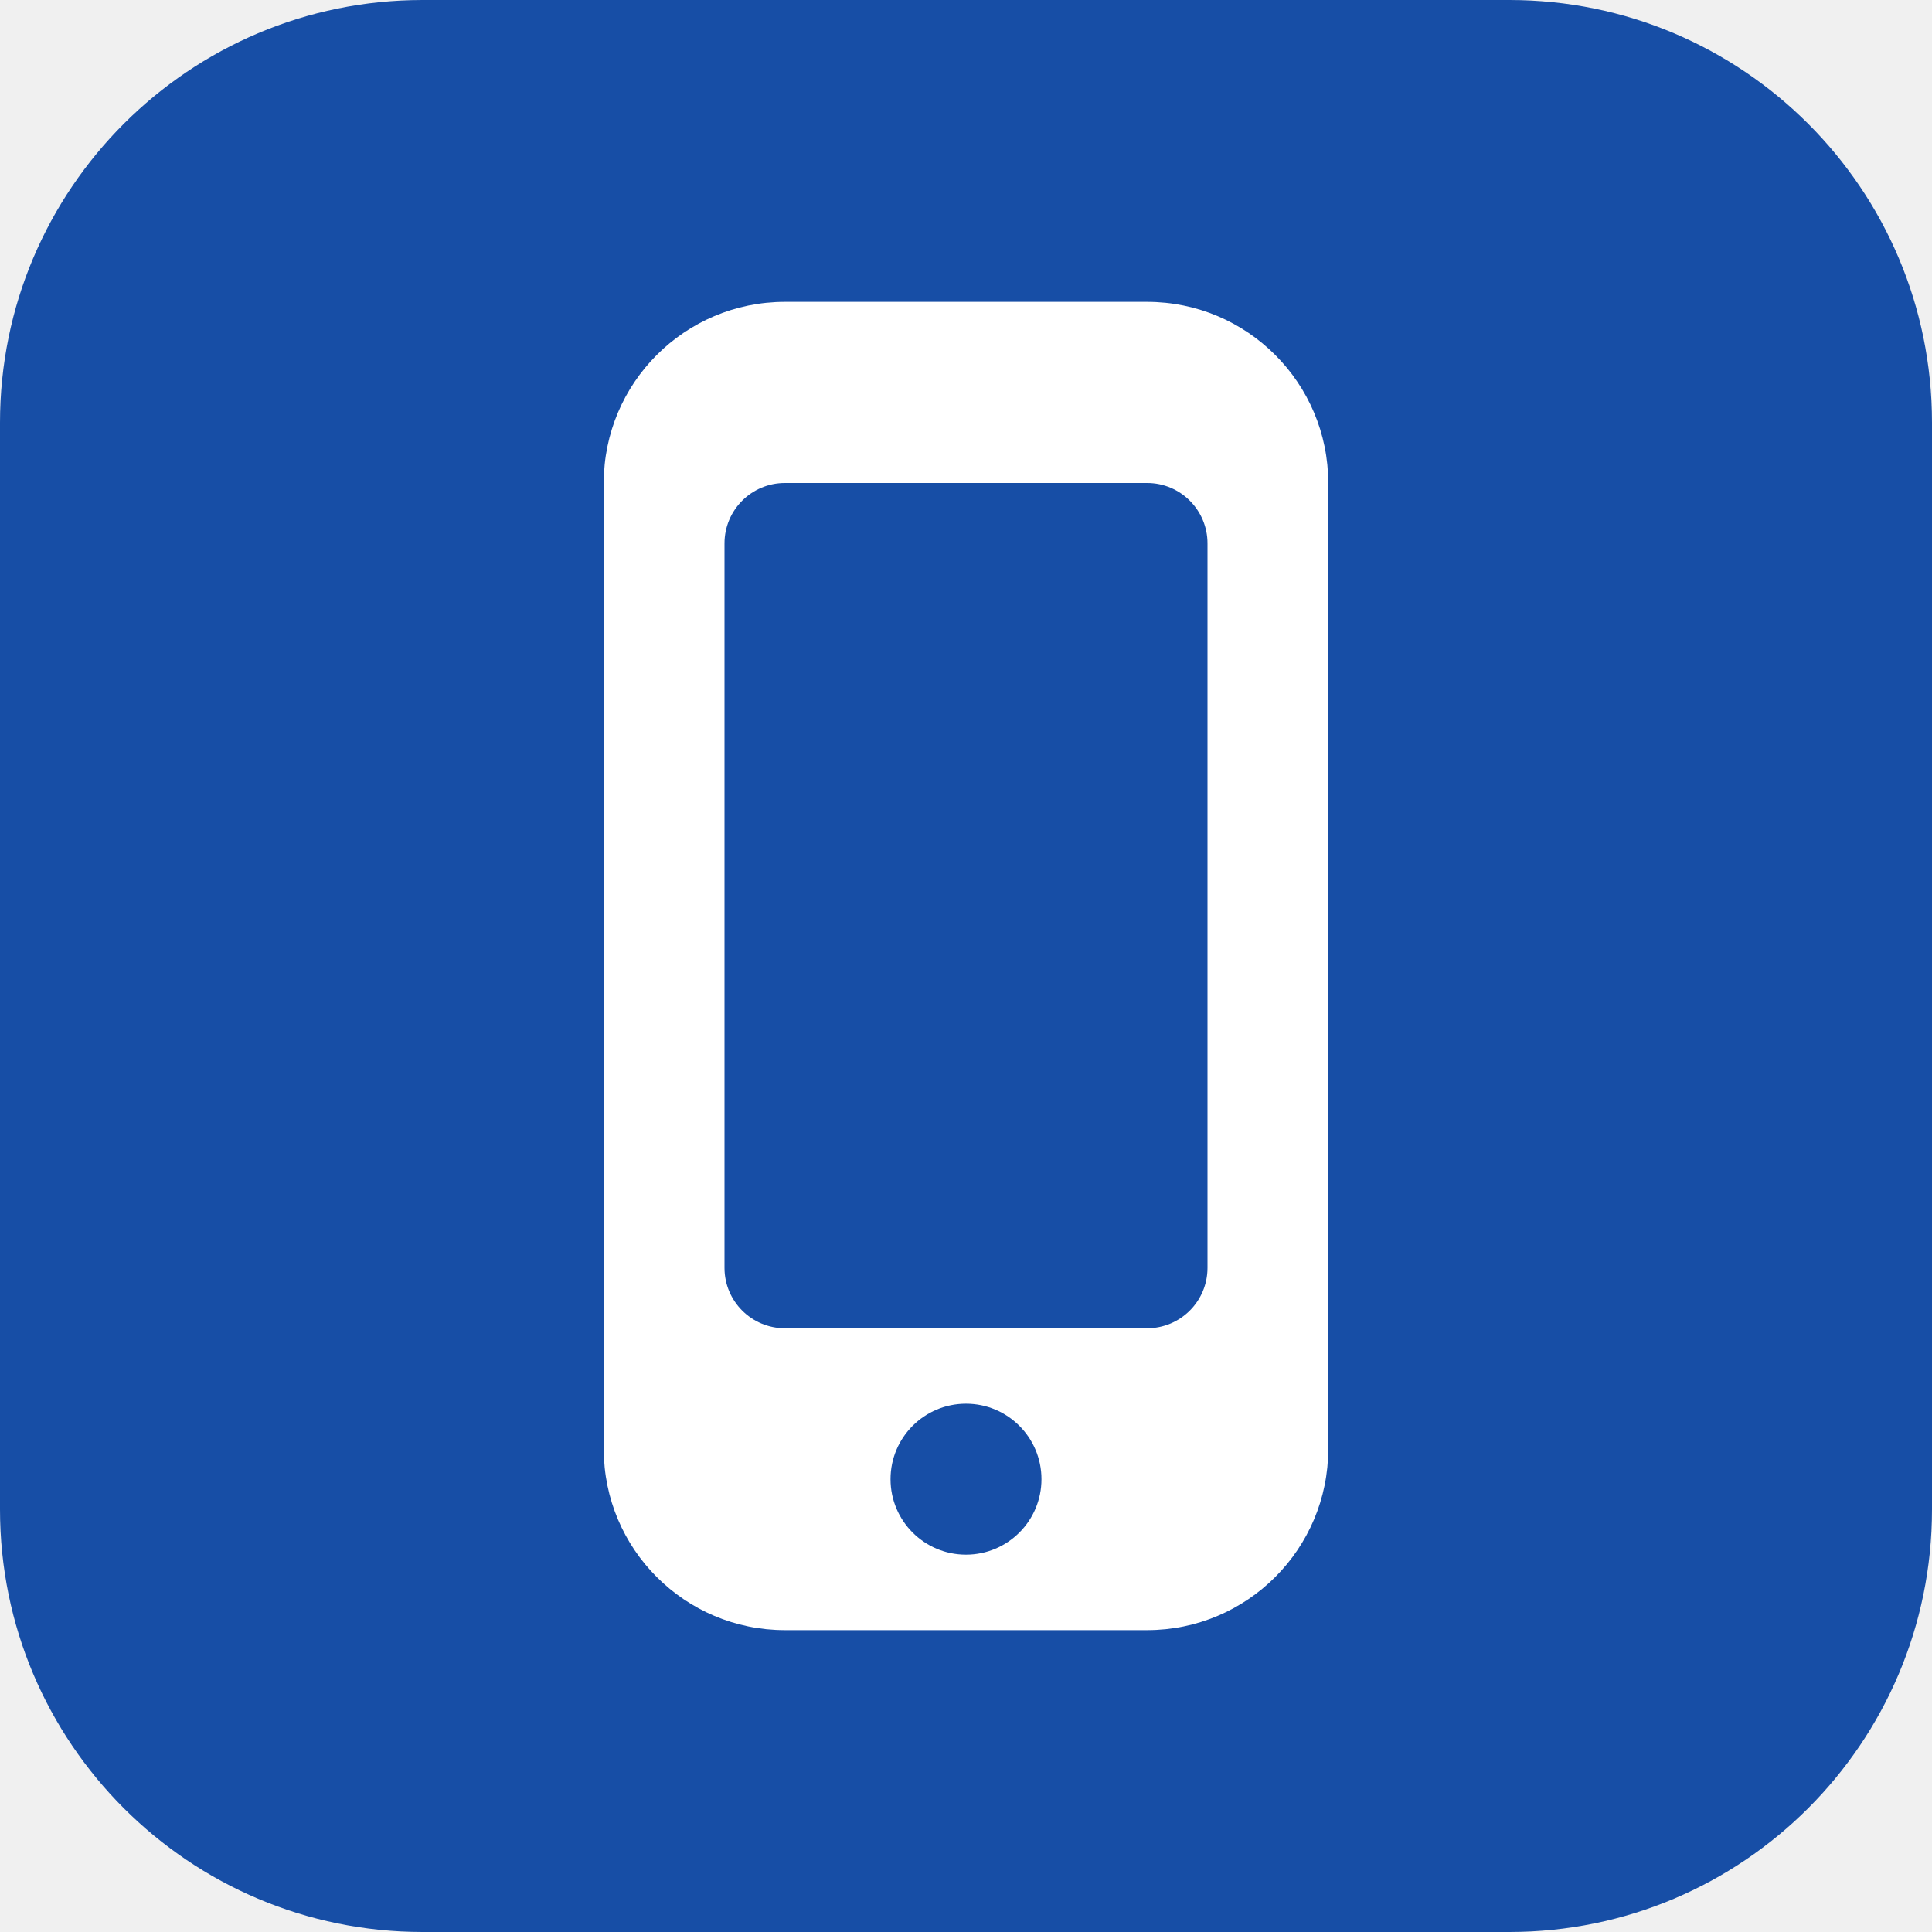
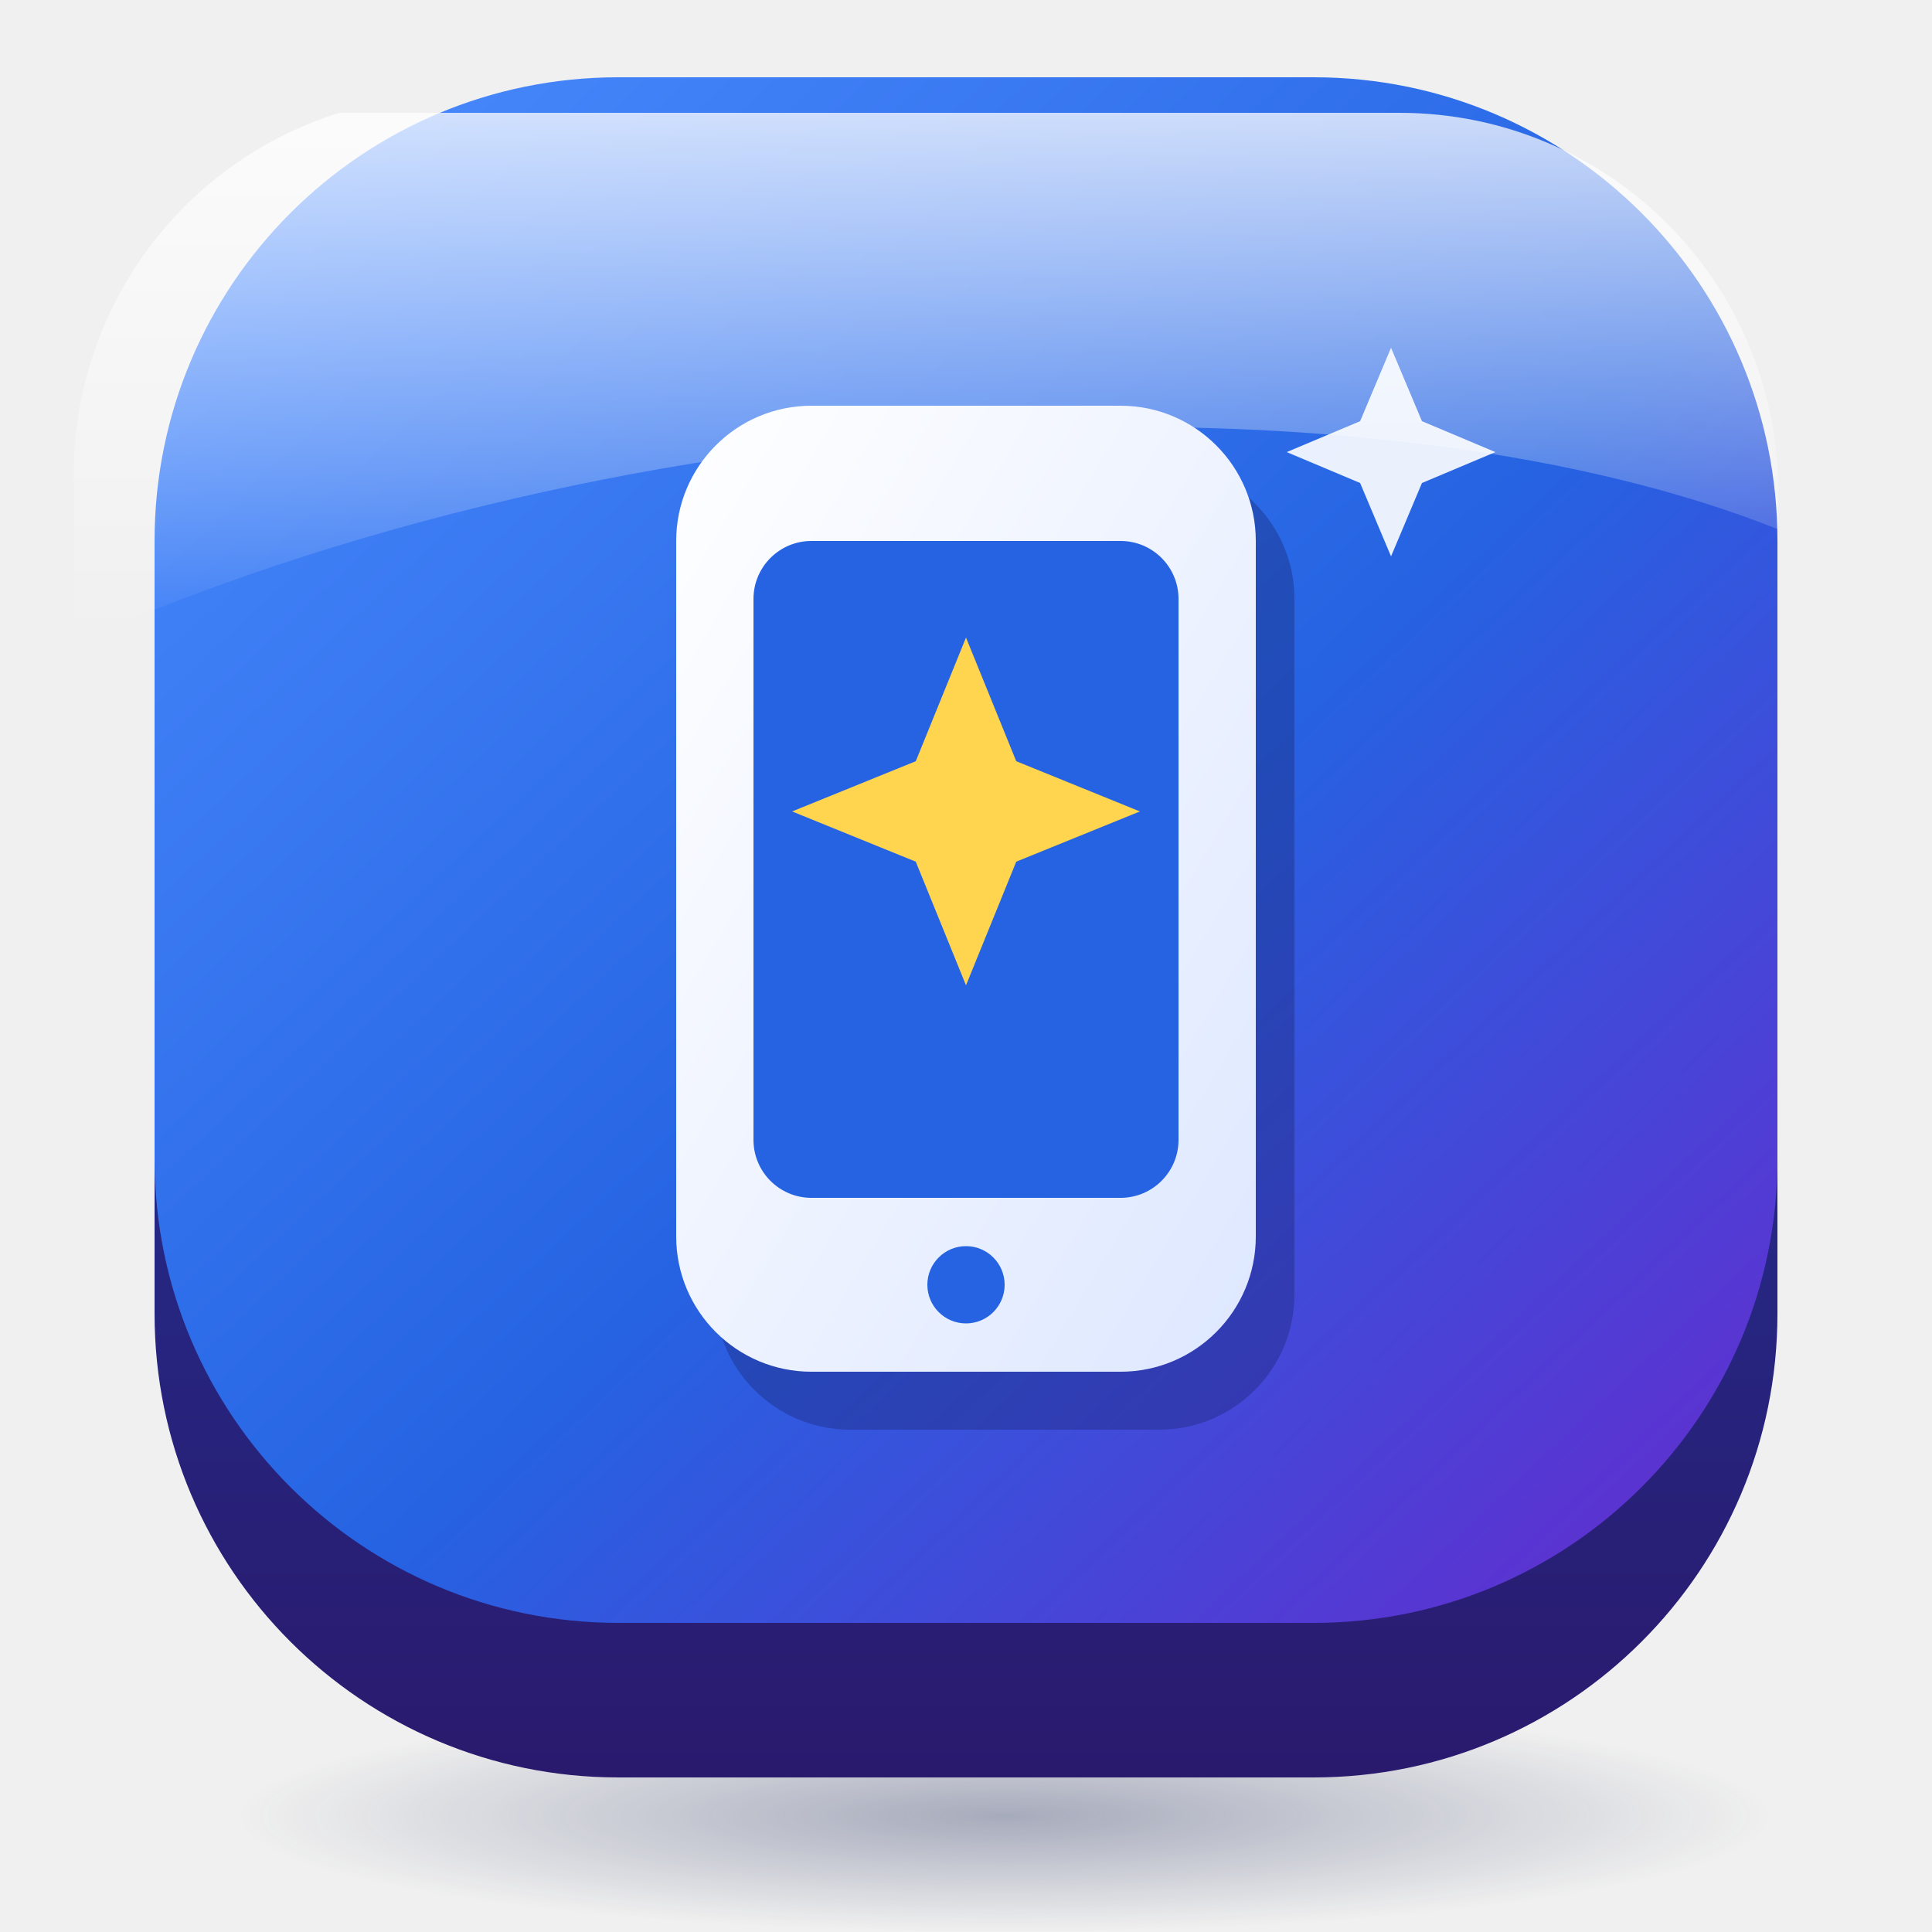
- <svg xmlns="http://www.w3.org/2000/svg" viewBox="0 0 64 64">
-   <rect width="64" height="64" rx="14" fill="#174ea6" />
-   <rect x="20" y="10" width="24" height="44" rx="6" fill="#fff" />
-   <rect x="24" y="16" width="16" height="28" rx="2" fill="#174ea6" />
-   <circle cx="32" cy="49" r="2.5" fill="#174ea6" />
+ <svg xmlns="http://www.w3.org/2000/svg" viewBox="0 0 100 100">
+   <defs>
+     <linearGradient id="ic-face" x1="0" y1="0" x2="1" y2="1">
+       <stop offset="0" stop-color="#4C8DFF" />
+       <stop offset="0.55" stop-color="#2563E2" />
+       <stop offset="1" stop-color="#6728CD" />
+     </linearGradient>
+     <linearGradient id="ic-side" x1="0" y1="0" x2="0" y2="1">
+       <stop offset="0" stop-color="#1C3FA8" />
+       <stop offset="1" stop-color="#2A1A6E" />
+     </linearGradient>
+     <linearGradient id="ic-gloss" x1="0" y1="0" x2="0" y2="1">
+       <stop offset="0" stop-color="#FFFFFF" stop-opacity="0.75" />
+       <stop offset="1" stop-color="#FFFFFF" stop-opacity="0" />
+     </linearGradient>
+     <linearGradient id="ic-phone" x1="0" y1="0" x2="1" y2="1">
+       <stop offset="0" stop-color="#FFFFFF" />
+       <stop offset="1" stop-color="#DDE7FF" />
+     </linearGradient>
+     <radialGradient id="ic-shadow" cx="0.5" cy="0.5" r="0.5">
+       <stop offset="0" stop-color="#1E2A5A" stop-opacity="0.35" />
+       <stop offset="1" stop-color="#1E2A5A" stop-opacity="0" />
+     </radialGradient>
+   </defs>
+   <ellipse cx="52" cy="94" rx="40" ry="6" fill="url(#ic-shadow)" />
+   <rect x="8" y="12" width="84" height="80" rx="24" fill="url(#ic-side)" />
+   <rect x="8" y="4" width="84" height="80" rx="24" fill="url(#ic-face)" />
+   <path d="M22 8h56a20 20 0 0 1 20 20v2c-20-8-58-8-90 6V28A20 20 0 0 1 22 8z" fill="url(#ic-gloss)" transform="translate(-4 -2) scale(0.98)" />
+   <rect x="35" y="21" width="30" height="50" rx="7" fill="#16206A" opacity="0.35" transform="translate(2 3)" />
+   <rect x="35" y="21" width="30" height="50" rx="7" fill="url(#ic-phone)" />
+   <rect x="39" y="28" width="22" height="34" rx="3" fill="#2563E2" />
+   <circle cx="50" cy="66.5" r="2" fill="#2563E2" />
+   <path d="M50 33l2.6 6.4 6.4 2.6-6.4 2.6L50 51l-2.6-6.4L41 42l6.4-2.6z" fill="#FFD54F" />
+   <path d="M72 18l1.6 3.8 3.8 1.6-3.8 1.6L72 28.8l-1.6-3.8-3.8-1.6 3.8-1.6z" fill="#FFFFFF" opacity="0.9" />
</svg>
